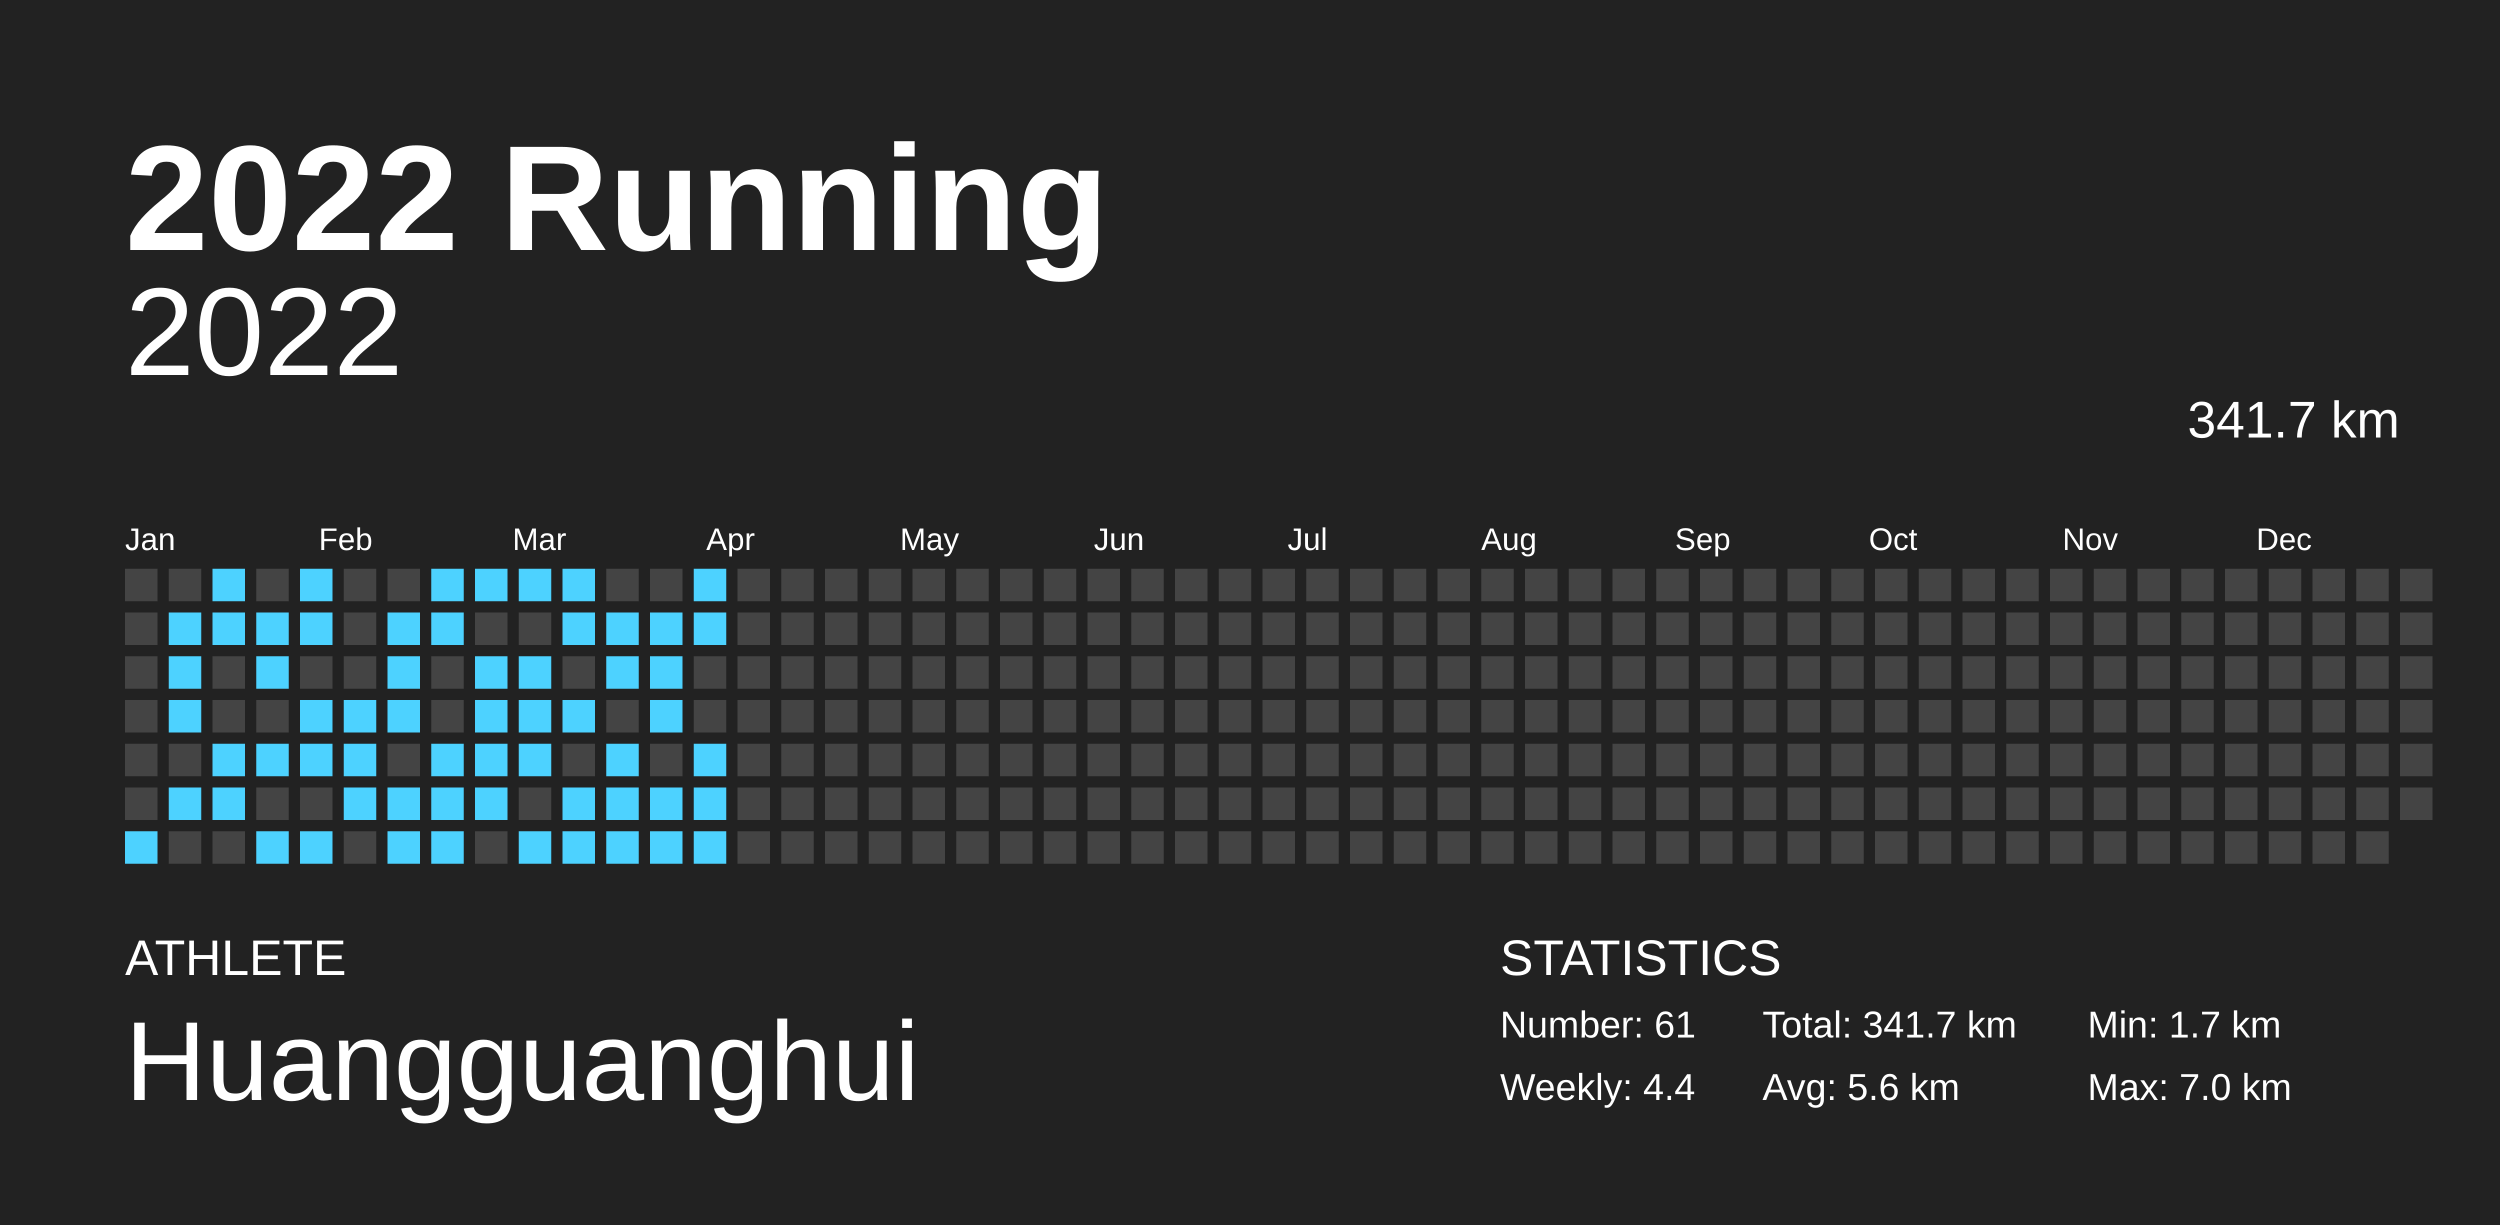
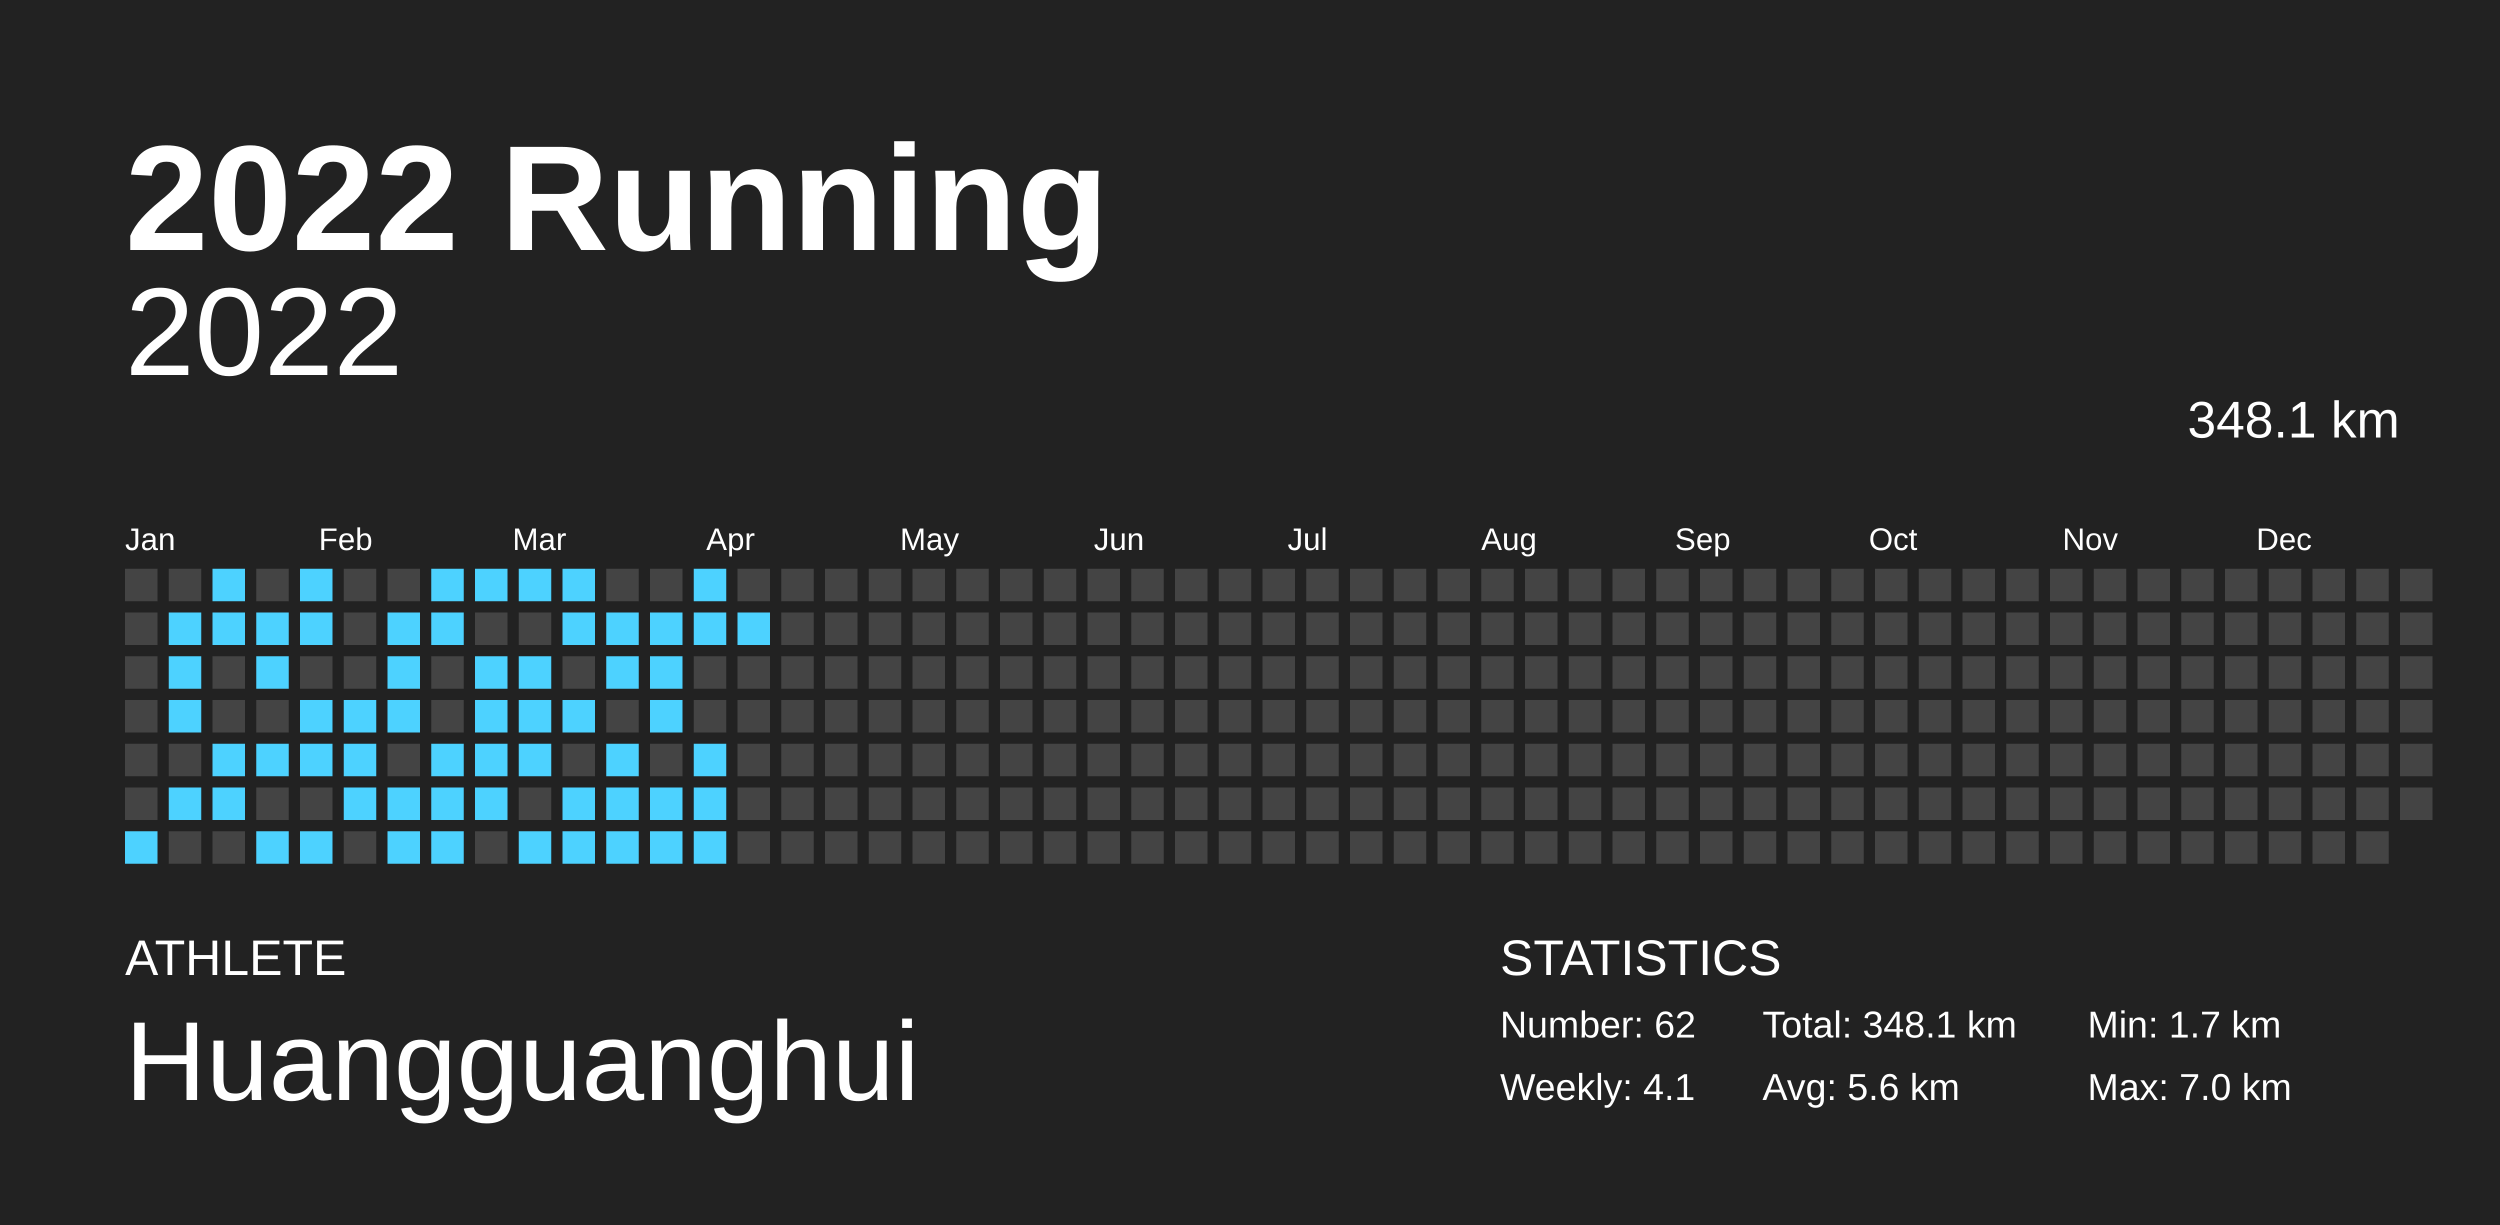
<svg xmlns="http://www.w3.org/2000/svg" baseProfile="full" height="98mm" version="1.1" viewBox="0,0,200,98" width="200mm">
  <defs />
  <rect fill="#222222" height="98" width="200" x="0" y="0" />
  <text fill="#FFFFFF" style="font-size:12px; font-family:Arial; font-weight:bold;" x="10" y="20">2022 Running</text>
  <text fill="#FFFFFF" style="font-size:4px; font-family:Arial" x="10" y="78">ATHLETE</text>
  <text fill="#FFFFFF" style="font-size:9px; font-family:Arial" x="10" y="88">Huangguanghui</text>
  <text fill="#FFFFFF" style="font-size:4px; font-family:Arial" x="120" y="78">STATISTICS</text>
-   <text fill="#FFFFFF" style="font-size:3px; font-family:Arial" x="120" y="83">Number: 61</text>
-   <text fill="#FFFFFF" style="font-size:3px; font-family:Arial" x="120" y="88">Weekly: 4.4</text>
-   <text fill="#FFFFFF" style="font-size:3px; font-family:Arial" x="141" y="83">Total: 341.7 km</text>
+   <text fill="#FFFFFF" style="font-size:3px; font-family:Arial" x="120" y="83">Number: 62</text>
+   <text fill="#FFFFFF" style="font-size:3px; font-family:Arial" x="120" y="88">Weekly: 4.1</text>
+   <text fill="#FFFFFF" style="font-size:3px; font-family:Arial" x="141" y="83">Total: 348.1 km</text>
  <text fill="#FFFFFF" style="font-size:3px; font-family:Arial" x="141" y="88">Avg: 5.6 km</text>
  <text fill="#FFFFFF" style="font-size:3px; font-family:Arial" x="167" y="83">Min: 1.7 km</text>
  <text fill="#FFFFFF" style="font-size:3px; font-family:Arial" x="167" y="88">Max: 7.0 km</text>
  <text alignment-baseline="hanging" fill="#FFFFFF" style="font-size:10.0px; font-family:Arial;" x="10" y="30">2022</text>
-   <text alignment-baseline="hanging" fill="#FFFFFF" style="font-size:4.125px; font-family:Arial;" x="175" y="35">341.7 km</text>
+   <text alignment-baseline="hanging" fill="#FFFFFF" style="font-size:4.125px; font-family:Arial;" x="175" y="35">348.1 km</text>
  <text fill="#FFFFFF" style="font-size:2.5px; font-family:Arial" x="10.0" y="44">Jan</text>
  <text fill="#FFFFFF" style="font-size:2.5px; font-family:Arial" x="25.5" y="44">Feb</text>
  <text fill="#FFFFFF" style="font-size:2.5px; font-family:Arial" x="41.0" y="44">Mar</text>
  <text fill="#FFFFFF" style="font-size:2.5px; font-family:Arial" x="56.5" y="44">Apr</text>
  <text fill="#FFFFFF" style="font-size:2.5px; font-family:Arial" x="72.0" y="44">May</text>
  <text fill="#FFFFFF" style="font-size:2.5px; font-family:Arial" x="87.5" y="44">Jun</text>
  <text fill="#FFFFFF" style="font-size:2.5px; font-family:Arial" x="103.0" y="44">Jul</text>
  <text fill="#FFFFFF" style="font-size:2.5px; font-family:Arial" x="118.5" y="44">Aug</text>
  <text fill="#FFFFFF" style="font-size:2.5px; font-family:Arial" x="134.0" y="44">Sep</text>
  <text fill="#FFFFFF" style="font-size:2.5px; font-family:Arial" x="149.5" y="44">Oct</text>
  <text fill="#FFFFFF" style="font-size:2.5px; font-family:Arial" x="165.0" y="44">Nov</text>
  <text fill="#FFFFFF" style="font-size:2.5px; font-family:Arial" x="180.5" y="44">Dec</text>
  <rect fill="#444444" height="2.6" width="2.6" x="10.0" y="45.5" />
  <rect fill="#444444" height="2.6" width="2.6" x="10.0" y="49.0" />
  <rect fill="#444444" height="2.6" width="2.6" x="10.0" y="52.5" />
  <rect fill="#444444" height="2.6" width="2.6" x="10.0" y="56.0" />
  <rect fill="#444444" height="2.6" width="2.6" x="10.0" y="59.5" />
  <rect fill="#444444" height="2.6" width="2.6" x="10.0" y="63.0" />
  <rect fill="#4dd2ff" height="2.6" width="2.6" x="10.0" y="66.5" />
  <rect fill="#444444" height="2.6" width="2.6" x="13.5" y="45.5" />
  <rect fill="#4dd2ff" height="2.6" width="2.6" x="13.5" y="49.0" />
  <rect fill="#4dd2ff" height="2.6" width="2.6" x="13.5" y="52.5" />
  <rect fill="#4dd2ff" height="2.6" width="2.6" x="13.5" y="56.0" />
  <rect fill="#444444" height="2.6" width="2.6" x="13.5" y="59.5" />
  <rect fill="#4dd2ff" height="2.6" width="2.6" x="13.5" y="63.0" />
  <rect fill="#444444" height="2.6" width="2.6" x="13.5" y="66.5" />
  <rect fill="#4dd2ff" height="2.6" width="2.6" x="17.0" y="45.5" />
  <rect fill="#4dd2ff" height="2.6" width="2.6" x="17.0" y="49.0" />
  <rect fill="#444444" height="2.6" width="2.6" x="17.0" y="52.5" />
  <rect fill="#444444" height="2.6" width="2.6" x="17.0" y="56.0" />
  <rect fill="#4dd2ff" height="2.6" width="2.6" x="17.0" y="59.5" />
  <rect fill="#4dd2ff" height="2.6" width="2.6" x="17.0" y="63.0" />
  <rect fill="#444444" height="2.6" width="2.6" x="17.0" y="66.5" />
  <rect fill="#444444" height="2.6" width="2.6" x="20.5" y="45.5" />
  <rect fill="#4dd2ff" height="2.6" width="2.6" x="20.5" y="49.0" />
  <rect fill="#4dd2ff" height="2.6" width="2.6" x="20.5" y="52.5" />
  <rect fill="#444444" height="2.6" width="2.6" x="20.5" y="56.0" />
  <rect fill="#4dd2ff" height="2.6" width="2.6" x="20.5" y="59.5" />
  <rect fill="#444444" height="2.6" width="2.6" x="20.5" y="63.0" />
  <rect fill="#4dd2ff" height="2.6" width="2.6" x="20.5" y="66.5" />
  <rect fill="#4dd2ff" height="2.6" width="2.6" x="24.0" y="45.5" />
  <rect fill="#4dd2ff" height="2.6" width="2.6" x="24.0" y="49.0" />
  <rect fill="#444444" height="2.6" width="2.6" x="24.0" y="52.5" />
  <rect fill="#4dd2ff" height="2.6" width="2.6" x="24.0" y="56.0" />
  <rect fill="#4dd2ff" height="2.6" width="2.6" x="24.0" y="59.5" />
  <rect fill="#444444" height="2.6" width="2.6" x="24.0" y="63.0" />
  <rect fill="#4dd2ff" height="2.6" width="2.6" x="24.0" y="66.5" />
  <rect fill="#444444" height="2.6" width="2.6" x="27.5" y="45.5" />
  <rect fill="#444444" height="2.6" width="2.6" x="27.5" y="49.0" />
  <rect fill="#444444" height="2.6" width="2.6" x="27.5" y="52.5" />
  <rect fill="#4dd2ff" height="2.6" width="2.6" x="27.5" y="56.0" />
  <rect fill="#4dd2ff" height="2.6" width="2.6" x="27.5" y="59.5" />
  <rect fill="#4dd2ff" height="2.6" width="2.6" x="27.5" y="63.0" />
  <rect fill="#444444" height="2.6" width="2.6" x="27.5" y="66.5" />
  <rect fill="#444444" height="2.6" width="2.6" x="31.0" y="45.5" />
  <rect fill="#4dd2ff" height="2.6" width="2.6" x="31.0" y="49.0" />
  <rect fill="#4dd2ff" height="2.6" width="2.6" x="31.0" y="52.5" />
  <rect fill="#4dd2ff" height="2.6" width="2.6" x="31.0" y="56.0" />
  <rect fill="#444444" height="2.6" width="2.6" x="31.0" y="59.5" />
  <rect fill="#4dd2ff" height="2.6" width="2.6" x="31.0" y="63.0" />
  <rect fill="#4dd2ff" height="2.6" width="2.6" x="31.0" y="66.5" />
  <rect fill="#4dd2ff" height="2.6" width="2.6" x="34.5" y="45.5" />
  <rect fill="#4dd2ff" height="2.6" width="2.6" x="34.5" y="49.0" />
  <rect fill="#444444" height="2.6" width="2.6" x="34.5" y="52.5" />
  <rect fill="#444444" height="2.6" width="2.6" x="34.5" y="56.0" />
  <rect fill="#4dd2ff" height="2.6" width="2.6" x="34.5" y="59.5" />
  <rect fill="#4dd2ff" height="2.6" width="2.6" x="34.5" y="63.0" />
  <rect fill="#4dd2ff" height="2.6" width="2.6" x="34.5" y="66.5" />
  <rect fill="#4dd2ff" height="2.6" width="2.6" x="38.0" y="45.5" />
  <rect fill="#444444" height="2.6" width="2.6" x="38.0" y="49.0" />
  <rect fill="#4dd2ff" height="2.6" width="2.6" x="38.0" y="52.5" />
  <rect fill="#4dd2ff" height="2.6" width="2.6" x="38.0" y="56.0" />
  <rect fill="#4dd2ff" height="2.6" width="2.6" x="38.0" y="59.5" />
  <rect fill="#4dd2ff" height="2.6" width="2.6" x="38.0" y="63.0" />
  <rect fill="#444444" height="2.6" width="2.6" x="38.0" y="66.5" />
  <rect fill="#4dd2ff" height="2.6" width="2.6" x="41.5" y="45.5" />
  <rect fill="#444444" height="2.6" width="2.6" x="41.5" y="49.0" />
  <rect fill="#4dd2ff" height="2.6" width="2.6" x="41.5" y="52.5" />
  <rect fill="#4dd2ff" height="2.6" width="2.6" x="41.5" y="56.0" />
  <rect fill="#4dd2ff" height="2.6" width="2.6" x="41.5" y="59.5" />
  <rect fill="#444444" height="2.6" width="2.6" x="41.5" y="63.0" />
  <rect fill="#4dd2ff" height="2.6" width="2.6" x="41.5" y="66.5" />
  <rect fill="#4dd2ff" height="2.6" width="2.6" x="45.0" y="45.5" />
  <rect fill="#4dd2ff" height="2.6" width="2.6" x="45.0" y="49.0" />
  <rect fill="#444444" height="2.6" width="2.6" x="45.0" y="52.5" />
  <rect fill="#4dd2ff" height="2.6" width="2.6" x="45.0" y="56.0" />
  <rect fill="#444444" height="2.6" width="2.6" x="45.0" y="59.5" />
  <rect fill="#4dd2ff" height="2.6" width="2.6" x="45.0" y="63.0" />
  <rect fill="#4dd2ff" height="2.6" width="2.6" x="45.0" y="66.5" />
  <rect fill="#444444" height="2.6" width="2.6" x="48.5" y="45.5" />
  <rect fill="#4dd2ff" height="2.6" width="2.6" x="48.5" y="49.0" />
  <rect fill="#4dd2ff" height="2.6" width="2.6" x="48.5" y="52.5" />
  <rect fill="#444444" height="2.6" width="2.6" x="48.5" y="56.0" />
  <rect fill="#4dd2ff" height="2.6" width="2.6" x="48.5" y="59.5" />
  <rect fill="#4dd2ff" height="2.6" width="2.6" x="48.5" y="63.0" />
  <rect fill="#4dd2ff" height="2.6" width="2.6" x="48.5" y="66.5" />
  <rect fill="#444444" height="2.6" width="2.6" x="52.0" y="45.5" />
  <rect fill="#4dd2ff" height="2.6" width="2.6" x="52.0" y="49.0" />
  <rect fill="#4dd2ff" height="2.6" width="2.6" x="52.0" y="52.5" />
  <rect fill="#4dd2ff" height="2.6" width="2.6" x="52.0" y="56.0" />
  <rect fill="#444444" height="2.6" width="2.6" x="52.0" y="59.5" />
  <rect fill="#4dd2ff" height="2.6" width="2.6" x="52.0" y="63.0" />
  <rect fill="#4dd2ff" height="2.6" width="2.6" x="52.0" y="66.5" />
  <rect fill="#4dd2ff" height="2.6" width="2.6" x="55.5" y="45.5" />
  <rect fill="#4dd2ff" height="2.6" width="2.6" x="55.5" y="49.0" />
  <rect fill="#444444" height="2.6" width="2.6" x="55.5" y="52.5" />
  <rect fill="#444444" height="2.6" width="2.6" x="55.5" y="56.0" />
  <rect fill="#4dd2ff" height="2.6" width="2.6" x="55.5" y="59.5" />
  <rect fill="#4dd2ff" height="2.6" width="2.6" x="55.5" y="63.0" />
  <rect fill="#4dd2ff" height="2.6" width="2.6" x="55.5" y="66.5" />
  <rect fill="#444444" height="2.6" width="2.6" x="59.0" y="45.5" />
-   <rect fill="#444444" height="2.6" width="2.6" x="59.0" y="49.0" />
+   <rect fill="#4dd2ff" height="2.6" width="2.6" x="59.0" y="49.0" />
  <rect fill="#444444" height="2.6" width="2.6" x="59.0" y="52.5" />
  <rect fill="#444444" height="2.6" width="2.6" x="59.0" y="56.0" />
  <rect fill="#444444" height="2.6" width="2.6" x="59.0" y="59.5" />
  <rect fill="#444444" height="2.6" width="2.6" x="59.0" y="63.0" />
  <rect fill="#444444" height="2.6" width="2.6" x="59.0" y="66.5" />
  <rect fill="#444444" height="2.6" width="2.6" x="62.5" y="45.5" />
  <rect fill="#444444" height="2.6" width="2.6" x="62.5" y="49.0" />
  <rect fill="#444444" height="2.6" width="2.6" x="62.5" y="52.5" />
  <rect fill="#444444" height="2.6" width="2.6" x="62.5" y="56.0" />
  <rect fill="#444444" height="2.6" width="2.6" x="62.5" y="59.5" />
  <rect fill="#444444" height="2.6" width="2.6" x="62.5" y="63.0" />
  <rect fill="#444444" height="2.6" width="2.6" x="62.5" y="66.5" />
  <rect fill="#444444" height="2.6" width="2.6" x="66.0" y="45.5" />
  <rect fill="#444444" height="2.6" width="2.6" x="66.0" y="49.0" />
  <rect fill="#444444" height="2.6" width="2.6" x="66.0" y="52.5" />
  <rect fill="#444444" height="2.6" width="2.6" x="66.0" y="56.0" />
  <rect fill="#444444" height="2.6" width="2.6" x="66.0" y="59.5" />
  <rect fill="#444444" height="2.6" width="2.6" x="66.0" y="63.0" />
  <rect fill="#444444" height="2.6" width="2.6" x="66.0" y="66.5" />
  <rect fill="#444444" height="2.6" width="2.6" x="69.5" y="45.5" />
  <rect fill="#444444" height="2.6" width="2.6" x="69.5" y="49.0" />
  <rect fill="#444444" height="2.6" width="2.6" x="69.5" y="52.5" />
  <rect fill="#444444" height="2.6" width="2.6" x="69.5" y="56.0" />
  <rect fill="#444444" height="2.6" width="2.6" x="69.5" y="59.5" />
  <rect fill="#444444" height="2.6" width="2.6" x="69.5" y="63.0" />
  <rect fill="#444444" height="2.6" width="2.6" x="69.5" y="66.5" />
  <rect fill="#444444" height="2.6" width="2.6" x="73.0" y="45.5" />
  <rect fill="#444444" height="2.6" width="2.6" x="73.0" y="49.0" />
  <rect fill="#444444" height="2.6" width="2.6" x="73.0" y="52.5" />
  <rect fill="#444444" height="2.6" width="2.6" x="73.0" y="56.0" />
  <rect fill="#444444" height="2.6" width="2.6" x="73.0" y="59.5" />
  <rect fill="#444444" height="2.6" width="2.6" x="73.0" y="63.0" />
  <rect fill="#444444" height="2.6" width="2.6" x="73.0" y="66.5" />
  <rect fill="#444444" height="2.6" width="2.6" x="76.5" y="45.5" />
  <rect fill="#444444" height="2.6" width="2.6" x="76.5" y="49.0" />
  <rect fill="#444444" height="2.6" width="2.6" x="76.5" y="52.5" />
  <rect fill="#444444" height="2.6" width="2.6" x="76.5" y="56.0" />
  <rect fill="#444444" height="2.6" width="2.6" x="76.5" y="59.5" />
  <rect fill="#444444" height="2.6" width="2.6" x="76.5" y="63.0" />
  <rect fill="#444444" height="2.6" width="2.6" x="76.5" y="66.5" />
  <rect fill="#444444" height="2.6" width="2.6" x="80.0" y="45.5" />
  <rect fill="#444444" height="2.6" width="2.6" x="80.0" y="49.0" />
  <rect fill="#444444" height="2.6" width="2.6" x="80.0" y="52.5" />
  <rect fill="#444444" height="2.6" width="2.6" x="80.0" y="56.0" />
  <rect fill="#444444" height="2.6" width="2.6" x="80.0" y="59.5" />
  <rect fill="#444444" height="2.6" width="2.6" x="80.0" y="63.0" />
  <rect fill="#444444" height="2.6" width="2.6" x="80.0" y="66.5" />
  <rect fill="#444444" height="2.6" width="2.6" x="83.5" y="45.5" />
  <rect fill="#444444" height="2.6" width="2.6" x="83.5" y="49.0" />
  <rect fill="#444444" height="2.6" width="2.6" x="83.5" y="52.5" />
  <rect fill="#444444" height="2.6" width="2.6" x="83.5" y="56.0" />
  <rect fill="#444444" height="2.6" width="2.6" x="83.5" y="59.5" />
  <rect fill="#444444" height="2.6" width="2.6" x="83.5" y="63.0" />
  <rect fill="#444444" height="2.6" width="2.6" x="83.5" y="66.5" />
  <rect fill="#444444" height="2.6" width="2.6" x="87.0" y="45.5" />
  <rect fill="#444444" height="2.6" width="2.6" x="87.0" y="49.0" />
  <rect fill="#444444" height="2.6" width="2.6" x="87.0" y="52.5" />
  <rect fill="#444444" height="2.6" width="2.6" x="87.0" y="56.0" />
  <rect fill="#444444" height="2.6" width="2.6" x="87.0" y="59.5" />
  <rect fill="#444444" height="2.6" width="2.6" x="87.0" y="63.0" />
  <rect fill="#444444" height="2.6" width="2.6" x="87.0" y="66.5" />
  <rect fill="#444444" height="2.6" width="2.6" x="90.5" y="45.5" />
  <rect fill="#444444" height="2.6" width="2.6" x="90.5" y="49.0" />
  <rect fill="#444444" height="2.6" width="2.6" x="90.5" y="52.5" />
  <rect fill="#444444" height="2.6" width="2.6" x="90.5" y="56.0" />
  <rect fill="#444444" height="2.6" width="2.6" x="90.5" y="59.5" />
  <rect fill="#444444" height="2.6" width="2.6" x="90.5" y="63.0" />
  <rect fill="#444444" height="2.6" width="2.6" x="90.5" y="66.5" />
  <rect fill="#444444" height="2.6" width="2.6" x="94.0" y="45.5" />
  <rect fill="#444444" height="2.6" width="2.6" x="94.0" y="49.0" />
  <rect fill="#444444" height="2.6" width="2.6" x="94.0" y="52.5" />
  <rect fill="#444444" height="2.6" width="2.6" x="94.0" y="56.0" />
  <rect fill="#444444" height="2.6" width="2.6" x="94.0" y="59.5" />
  <rect fill="#444444" height="2.6" width="2.6" x="94.0" y="63.0" />
  <rect fill="#444444" height="2.6" width="2.6" x="94.0" y="66.5" />
  <rect fill="#444444" height="2.6" width="2.6" x="97.5" y="45.5" />
  <rect fill="#444444" height="2.6" width="2.6" x="97.5" y="49.0" />
  <rect fill="#444444" height="2.6" width="2.6" x="97.5" y="52.5" />
  <rect fill="#444444" height="2.6" width="2.6" x="97.5" y="56.0" />
  <rect fill="#444444" height="2.6" width="2.6" x="97.5" y="59.5" />
  <rect fill="#444444" height="2.6" width="2.6" x="97.5" y="63.0" />
  <rect fill="#444444" height="2.6" width="2.6" x="97.5" y="66.5" />
  <rect fill="#444444" height="2.6" width="2.6" x="101.0" y="45.5" />
  <rect fill="#444444" height="2.6" width="2.6" x="101.0" y="49.0" />
  <rect fill="#444444" height="2.6" width="2.6" x="101.0" y="52.5" />
  <rect fill="#444444" height="2.6" width="2.6" x="101.0" y="56.0" />
  <rect fill="#444444" height="2.6" width="2.6" x="101.0" y="59.5" />
  <rect fill="#444444" height="2.6" width="2.6" x="101.0" y="63.0" />
  <rect fill="#444444" height="2.6" width="2.6" x="101.0" y="66.5" />
  <rect fill="#444444" height="2.6" width="2.6" x="104.5" y="45.5" />
  <rect fill="#444444" height="2.6" width="2.6" x="104.5" y="49.0" />
  <rect fill="#444444" height="2.6" width="2.6" x="104.5" y="52.5" />
  <rect fill="#444444" height="2.6" width="2.6" x="104.5" y="56.0" />
  <rect fill="#444444" height="2.6" width="2.6" x="104.5" y="59.5" />
  <rect fill="#444444" height="2.6" width="2.6" x="104.5" y="63.0" />
  <rect fill="#444444" height="2.6" width="2.6" x="104.5" y="66.5" />
  <rect fill="#444444" height="2.6" width="2.6" x="108.0" y="45.5" />
  <rect fill="#444444" height="2.6" width="2.6" x="108.0" y="49.0" />
  <rect fill="#444444" height="2.6" width="2.6" x="108.0" y="52.5" />
  <rect fill="#444444" height="2.6" width="2.6" x="108.0" y="56.0" />
  <rect fill="#444444" height="2.6" width="2.6" x="108.0" y="59.5" />
  <rect fill="#444444" height="2.6" width="2.6" x="108.0" y="63.0" />
  <rect fill="#444444" height="2.6" width="2.6" x="108.0" y="66.5" />
  <rect fill="#444444" height="2.6" width="2.6" x="111.5" y="45.5" />
  <rect fill="#444444" height="2.6" width="2.6" x="111.5" y="49.0" />
  <rect fill="#444444" height="2.6" width="2.6" x="111.5" y="52.5" />
  <rect fill="#444444" height="2.6" width="2.6" x="111.5" y="56.0" />
  <rect fill="#444444" height="2.6" width="2.6" x="111.5" y="59.5" />
  <rect fill="#444444" height="2.6" width="2.6" x="111.5" y="63.0" />
  <rect fill="#444444" height="2.6" width="2.6" x="111.5" y="66.5" />
  <rect fill="#444444" height="2.6" width="2.6" x="115.0" y="45.5" />
  <rect fill="#444444" height="2.6" width="2.6" x="115.0" y="49.0" />
  <rect fill="#444444" height="2.6" width="2.6" x="115.0" y="52.5" />
  <rect fill="#444444" height="2.6" width="2.6" x="115.0" y="56.0" />
  <rect fill="#444444" height="2.6" width="2.6" x="115.0" y="59.5" />
  <rect fill="#444444" height="2.6" width="2.6" x="115.0" y="63.0" />
  <rect fill="#444444" height="2.6" width="2.6" x="115.0" y="66.5" />
  <rect fill="#444444" height="2.6" width="2.6" x="118.5" y="45.5" />
  <rect fill="#444444" height="2.6" width="2.6" x="118.5" y="49.0" />
  <rect fill="#444444" height="2.6" width="2.6" x="118.5" y="52.5" />
  <rect fill="#444444" height="2.6" width="2.6" x="118.5" y="56.0" />
  <rect fill="#444444" height="2.6" width="2.6" x="118.5" y="59.5" />
  <rect fill="#444444" height="2.6" width="2.6" x="118.5" y="63.0" />
  <rect fill="#444444" height="2.6" width="2.6" x="118.5" y="66.5" />
  <rect fill="#444444" height="2.6" width="2.6" x="122.0" y="45.5" />
  <rect fill="#444444" height="2.6" width="2.6" x="122.0" y="49.0" />
  <rect fill="#444444" height="2.6" width="2.6" x="122.0" y="52.5" />
  <rect fill="#444444" height="2.6" width="2.6" x="122.0" y="56.0" />
  <rect fill="#444444" height="2.6" width="2.6" x="122.0" y="59.5" />
  <rect fill="#444444" height="2.6" width="2.6" x="122.0" y="63.0" />
  <rect fill="#444444" height="2.6" width="2.6" x="122.0" y="66.5" />
  <rect fill="#444444" height="2.6" width="2.6" x="125.5" y="45.5" />
  <rect fill="#444444" height="2.6" width="2.6" x="125.5" y="49.0" />
  <rect fill="#444444" height="2.6" width="2.6" x="125.5" y="52.5" />
  <rect fill="#444444" height="2.6" width="2.6" x="125.5" y="56.0" />
  <rect fill="#444444" height="2.6" width="2.6" x="125.5" y="59.5" />
  <rect fill="#444444" height="2.6" width="2.6" x="125.5" y="63.0" />
  <rect fill="#444444" height="2.6" width="2.6" x="125.5" y="66.5" />
  <rect fill="#444444" height="2.6" width="2.6" x="129.0" y="45.5" />
  <rect fill="#444444" height="2.6" width="2.6" x="129.0" y="49.0" />
  <rect fill="#444444" height="2.6" width="2.6" x="129.0" y="52.5" />
  <rect fill="#444444" height="2.6" width="2.6" x="129.0" y="56.0" />
  <rect fill="#444444" height="2.6" width="2.6" x="129.0" y="59.5" />
  <rect fill="#444444" height="2.6" width="2.6" x="129.0" y="63.0" />
  <rect fill="#444444" height="2.6" width="2.6" x="129.0" y="66.5" />
  <rect fill="#444444" height="2.6" width="2.6" x="132.5" y="45.5" />
  <rect fill="#444444" height="2.6" width="2.6" x="132.5" y="49.0" />
  <rect fill="#444444" height="2.6" width="2.6" x="132.5" y="52.5" />
  <rect fill="#444444" height="2.6" width="2.6" x="132.5" y="56.0" />
  <rect fill="#444444" height="2.6" width="2.6" x="132.5" y="59.5" />
  <rect fill="#444444" height="2.6" width="2.6" x="132.5" y="63.0" />
  <rect fill="#444444" height="2.6" width="2.6" x="132.5" y="66.5" />
  <rect fill="#444444" height="2.6" width="2.6" x="136.0" y="45.5" />
  <rect fill="#444444" height="2.6" width="2.6" x="136.0" y="49.0" />
  <rect fill="#444444" height="2.6" width="2.6" x="136.0" y="52.5" />
  <rect fill="#444444" height="2.6" width="2.6" x="136.0" y="56.0" />
  <rect fill="#444444" height="2.6" width="2.6" x="136.0" y="59.5" />
  <rect fill="#444444" height="2.6" width="2.6" x="136.0" y="63.0" />
  <rect fill="#444444" height="2.6" width="2.6" x="136.0" y="66.5" />
  <rect fill="#444444" height="2.6" width="2.6" x="139.5" y="45.5" />
  <rect fill="#444444" height="2.6" width="2.6" x="139.5" y="49.0" />
  <rect fill="#444444" height="2.6" width="2.6" x="139.5" y="52.5" />
  <rect fill="#444444" height="2.6" width="2.6" x="139.5" y="56.0" />
  <rect fill="#444444" height="2.6" width="2.6" x="139.5" y="59.5" />
  <rect fill="#444444" height="2.6" width="2.6" x="139.5" y="63.0" />
  <rect fill="#444444" height="2.6" width="2.6" x="139.5" y="66.5" />
  <rect fill="#444444" height="2.6" width="2.6" x="143.0" y="45.5" />
  <rect fill="#444444" height="2.6" width="2.6" x="143.0" y="49.0" />
  <rect fill="#444444" height="2.6" width="2.6" x="143.0" y="52.5" />
  <rect fill="#444444" height="2.6" width="2.6" x="143.0" y="56.0" />
  <rect fill="#444444" height="2.6" width="2.6" x="143.0" y="59.5" />
  <rect fill="#444444" height="2.6" width="2.6" x="143.0" y="63.0" />
  <rect fill="#444444" height="2.6" width="2.6" x="143.0" y="66.5" />
  <rect fill="#444444" height="2.6" width="2.6" x="146.5" y="45.5" />
  <rect fill="#444444" height="2.6" width="2.6" x="146.5" y="49.0" />
  <rect fill="#444444" height="2.6" width="2.6" x="146.5" y="52.5" />
  <rect fill="#444444" height="2.6" width="2.6" x="146.5" y="56.0" />
  <rect fill="#444444" height="2.6" width="2.6" x="146.5" y="59.5" />
  <rect fill="#444444" height="2.6" width="2.6" x="146.5" y="63.0" />
  <rect fill="#444444" height="2.6" width="2.6" x="146.5" y="66.5" />
  <rect fill="#444444" height="2.6" width="2.6" x="150.0" y="45.5" />
  <rect fill="#444444" height="2.6" width="2.6" x="150.0" y="49.0" />
  <rect fill="#444444" height="2.6" width="2.6" x="150.0" y="52.5" />
  <rect fill="#444444" height="2.6" width="2.6" x="150.0" y="56.0" />
  <rect fill="#444444" height="2.6" width="2.6" x="150.0" y="59.5" />
  <rect fill="#444444" height="2.6" width="2.6" x="150.0" y="63.0" />
  <rect fill="#444444" height="2.6" width="2.6" x="150.0" y="66.5" />
  <rect fill="#444444" height="2.6" width="2.6" x="153.5" y="45.5" />
  <rect fill="#444444" height="2.6" width="2.6" x="153.5" y="49.0" />
  <rect fill="#444444" height="2.6" width="2.6" x="153.5" y="52.5" />
  <rect fill="#444444" height="2.6" width="2.6" x="153.5" y="56.0" />
  <rect fill="#444444" height="2.6" width="2.6" x="153.5" y="59.5" />
  <rect fill="#444444" height="2.6" width="2.6" x="153.5" y="63.0" />
  <rect fill="#444444" height="2.6" width="2.6" x="153.5" y="66.5" />
  <rect fill="#444444" height="2.6" width="2.6" x="157.0" y="45.5" />
  <rect fill="#444444" height="2.6" width="2.6" x="157.0" y="49.0" />
  <rect fill="#444444" height="2.6" width="2.6" x="157.0" y="52.5" />
  <rect fill="#444444" height="2.6" width="2.6" x="157.0" y="56.0" />
  <rect fill="#444444" height="2.6" width="2.6" x="157.0" y="59.5" />
  <rect fill="#444444" height="2.6" width="2.6" x="157.0" y="63.0" />
  <rect fill="#444444" height="2.6" width="2.6" x="157.0" y="66.5" />
  <rect fill="#444444" height="2.6" width="2.6" x="160.5" y="45.5" />
  <rect fill="#444444" height="2.6" width="2.6" x="160.5" y="49.0" />
  <rect fill="#444444" height="2.6" width="2.6" x="160.5" y="52.5" />
  <rect fill="#444444" height="2.6" width="2.6" x="160.5" y="56.0" />
  <rect fill="#444444" height="2.6" width="2.6" x="160.5" y="59.5" />
  <rect fill="#444444" height="2.6" width="2.6" x="160.5" y="63.0" />
  <rect fill="#444444" height="2.6" width="2.6" x="160.5" y="66.5" />
  <rect fill="#444444" height="2.6" width="2.6" x="164.0" y="45.5" />
  <rect fill="#444444" height="2.6" width="2.6" x="164.0" y="49.0" />
  <rect fill="#444444" height="2.6" width="2.6" x="164.0" y="52.5" />
  <rect fill="#444444" height="2.6" width="2.6" x="164.0" y="56.0" />
  <rect fill="#444444" height="2.6" width="2.6" x="164.0" y="59.5" />
  <rect fill="#444444" height="2.6" width="2.6" x="164.0" y="63.0" />
  <rect fill="#444444" height="2.6" width="2.6" x="164.0" y="66.5" />
  <rect fill="#444444" height="2.6" width="2.6" x="167.5" y="45.5" />
  <rect fill="#444444" height="2.6" width="2.6" x="167.5" y="49.0" />
  <rect fill="#444444" height="2.6" width="2.6" x="167.5" y="52.5" />
  <rect fill="#444444" height="2.6" width="2.6" x="167.5" y="56.0" />
  <rect fill="#444444" height="2.6" width="2.6" x="167.5" y="59.5" />
  <rect fill="#444444" height="2.6" width="2.6" x="167.5" y="63.0" />
  <rect fill="#444444" height="2.6" width="2.6" x="167.5" y="66.5" />
  <rect fill="#444444" height="2.6" width="2.6" x="171.0" y="45.5" />
  <rect fill="#444444" height="2.6" width="2.6" x="171.0" y="49.0" />
  <rect fill="#444444" height="2.6" width="2.6" x="171.0" y="52.5" />
  <rect fill="#444444" height="2.6" width="2.6" x="171.0" y="56.0" />
  <rect fill="#444444" height="2.6" width="2.6" x="171.0" y="59.5" />
  <rect fill="#444444" height="2.6" width="2.6" x="171.0" y="63.0" />
  <rect fill="#444444" height="2.6" width="2.6" x="171.0" y="66.5" />
  <rect fill="#444444" height="2.6" width="2.6" x="174.5" y="45.5" />
  <rect fill="#444444" height="2.6" width="2.6" x="174.5" y="49.0" />
  <rect fill="#444444" height="2.6" width="2.6" x="174.5" y="52.5" />
  <rect fill="#444444" height="2.6" width="2.6" x="174.5" y="56.0" />
  <rect fill="#444444" height="2.6" width="2.6" x="174.5" y="59.5" />
  <rect fill="#444444" height="2.6" width="2.6" x="174.5" y="63.0" />
  <rect fill="#444444" height="2.6" width="2.6" x="174.5" y="66.5" />
  <rect fill="#444444" height="2.6" width="2.6" x="178.0" y="45.5" />
  <rect fill="#444444" height="2.6" width="2.6" x="178.0" y="49.0" />
  <rect fill="#444444" height="2.6" width="2.6" x="178.0" y="52.5" />
  <rect fill="#444444" height="2.6" width="2.6" x="178.0" y="56.0" />
  <rect fill="#444444" height="2.6" width="2.6" x="178.0" y="59.5" />
  <rect fill="#444444" height="2.6" width="2.6" x="178.0" y="63.0" />
  <rect fill="#444444" height="2.6" width="2.6" x="178.0" y="66.5" />
  <rect fill="#444444" height="2.6" width="2.6" x="181.5" y="45.5" />
  <rect fill="#444444" height="2.6" width="2.6" x="181.5" y="49.0" />
  <rect fill="#444444" height="2.6" width="2.6" x="181.5" y="52.5" />
  <rect fill="#444444" height="2.6" width="2.6" x="181.5" y="56.0" />
  <rect fill="#444444" height="2.6" width="2.6" x="181.5" y="59.5" />
  <rect fill="#444444" height="2.6" width="2.6" x="181.5" y="63.0" />
  <rect fill="#444444" height="2.6" width="2.6" x="181.5" y="66.5" />
  <rect fill="#444444" height="2.6" width="2.6" x="185.0" y="45.5" />
  <rect fill="#444444" height="2.6" width="2.6" x="185.0" y="49.0" />
  <rect fill="#444444" height="2.6" width="2.6" x="185.0" y="52.5" />
  <rect fill="#444444" height="2.6" width="2.6" x="185.0" y="56.0" />
  <rect fill="#444444" height="2.6" width="2.6" x="185.0" y="59.5" />
  <rect fill="#444444" height="2.6" width="2.6" x="185.0" y="63.0" />
  <rect fill="#444444" height="2.6" width="2.6" x="185.0" y="66.5" />
  <rect fill="#444444" height="2.6" width="2.6" x="188.5" y="45.5" />
  <rect fill="#444444" height="2.6" width="2.6" x="188.5" y="49.0" />
  <rect fill="#444444" height="2.6" width="2.6" x="188.5" y="52.5" />
  <rect fill="#444444" height="2.6" width="2.6" x="188.5" y="56.0" />
  <rect fill="#444444" height="2.6" width="2.6" x="188.5" y="59.5" />
  <rect fill="#444444" height="2.6" width="2.6" x="188.5" y="63.0" />
  <rect fill="#444444" height="2.6" width="2.6" x="188.5" y="66.5" />
  <rect fill="#444444" height="2.6" width="2.6" x="192.0" y="45.5" />
  <rect fill="#444444" height="2.6" width="2.6" x="192.0" y="49.0" />
  <rect fill="#444444" height="2.6" width="2.6" x="192.0" y="52.5" />
  <rect fill="#444444" height="2.6" width="2.6" x="192.0" y="56.0" />
  <rect fill="#444444" height="2.6" width="2.6" x="192.0" y="59.5" />
  <rect fill="#444444" height="2.6" width="2.6" x="192.0" y="63.0" />
</svg>
